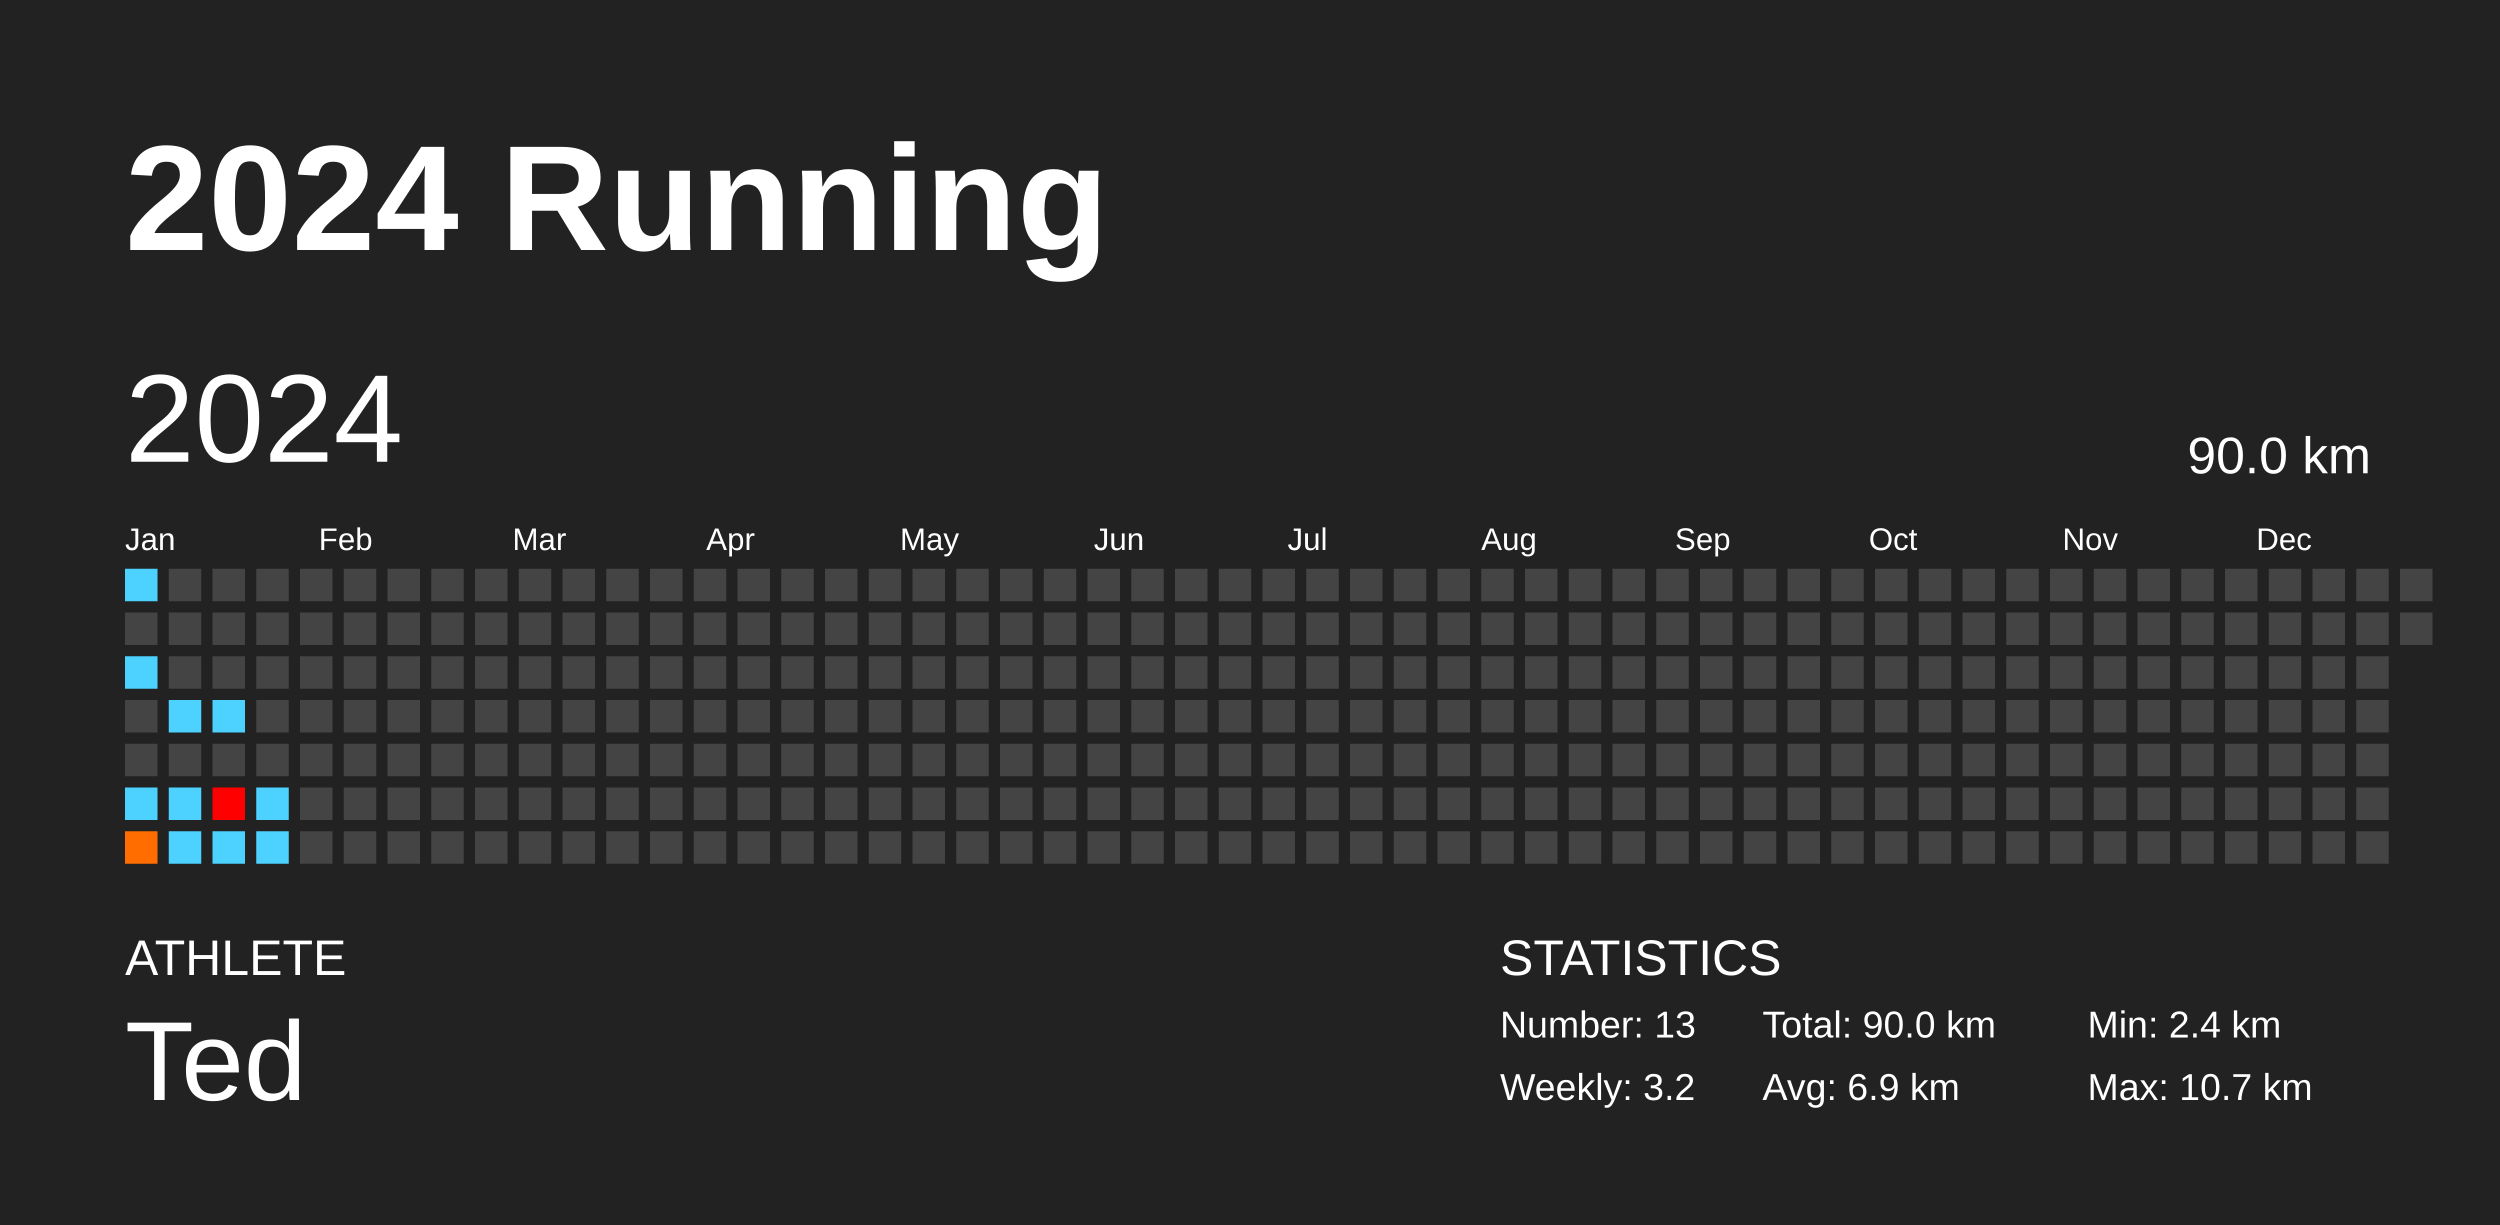
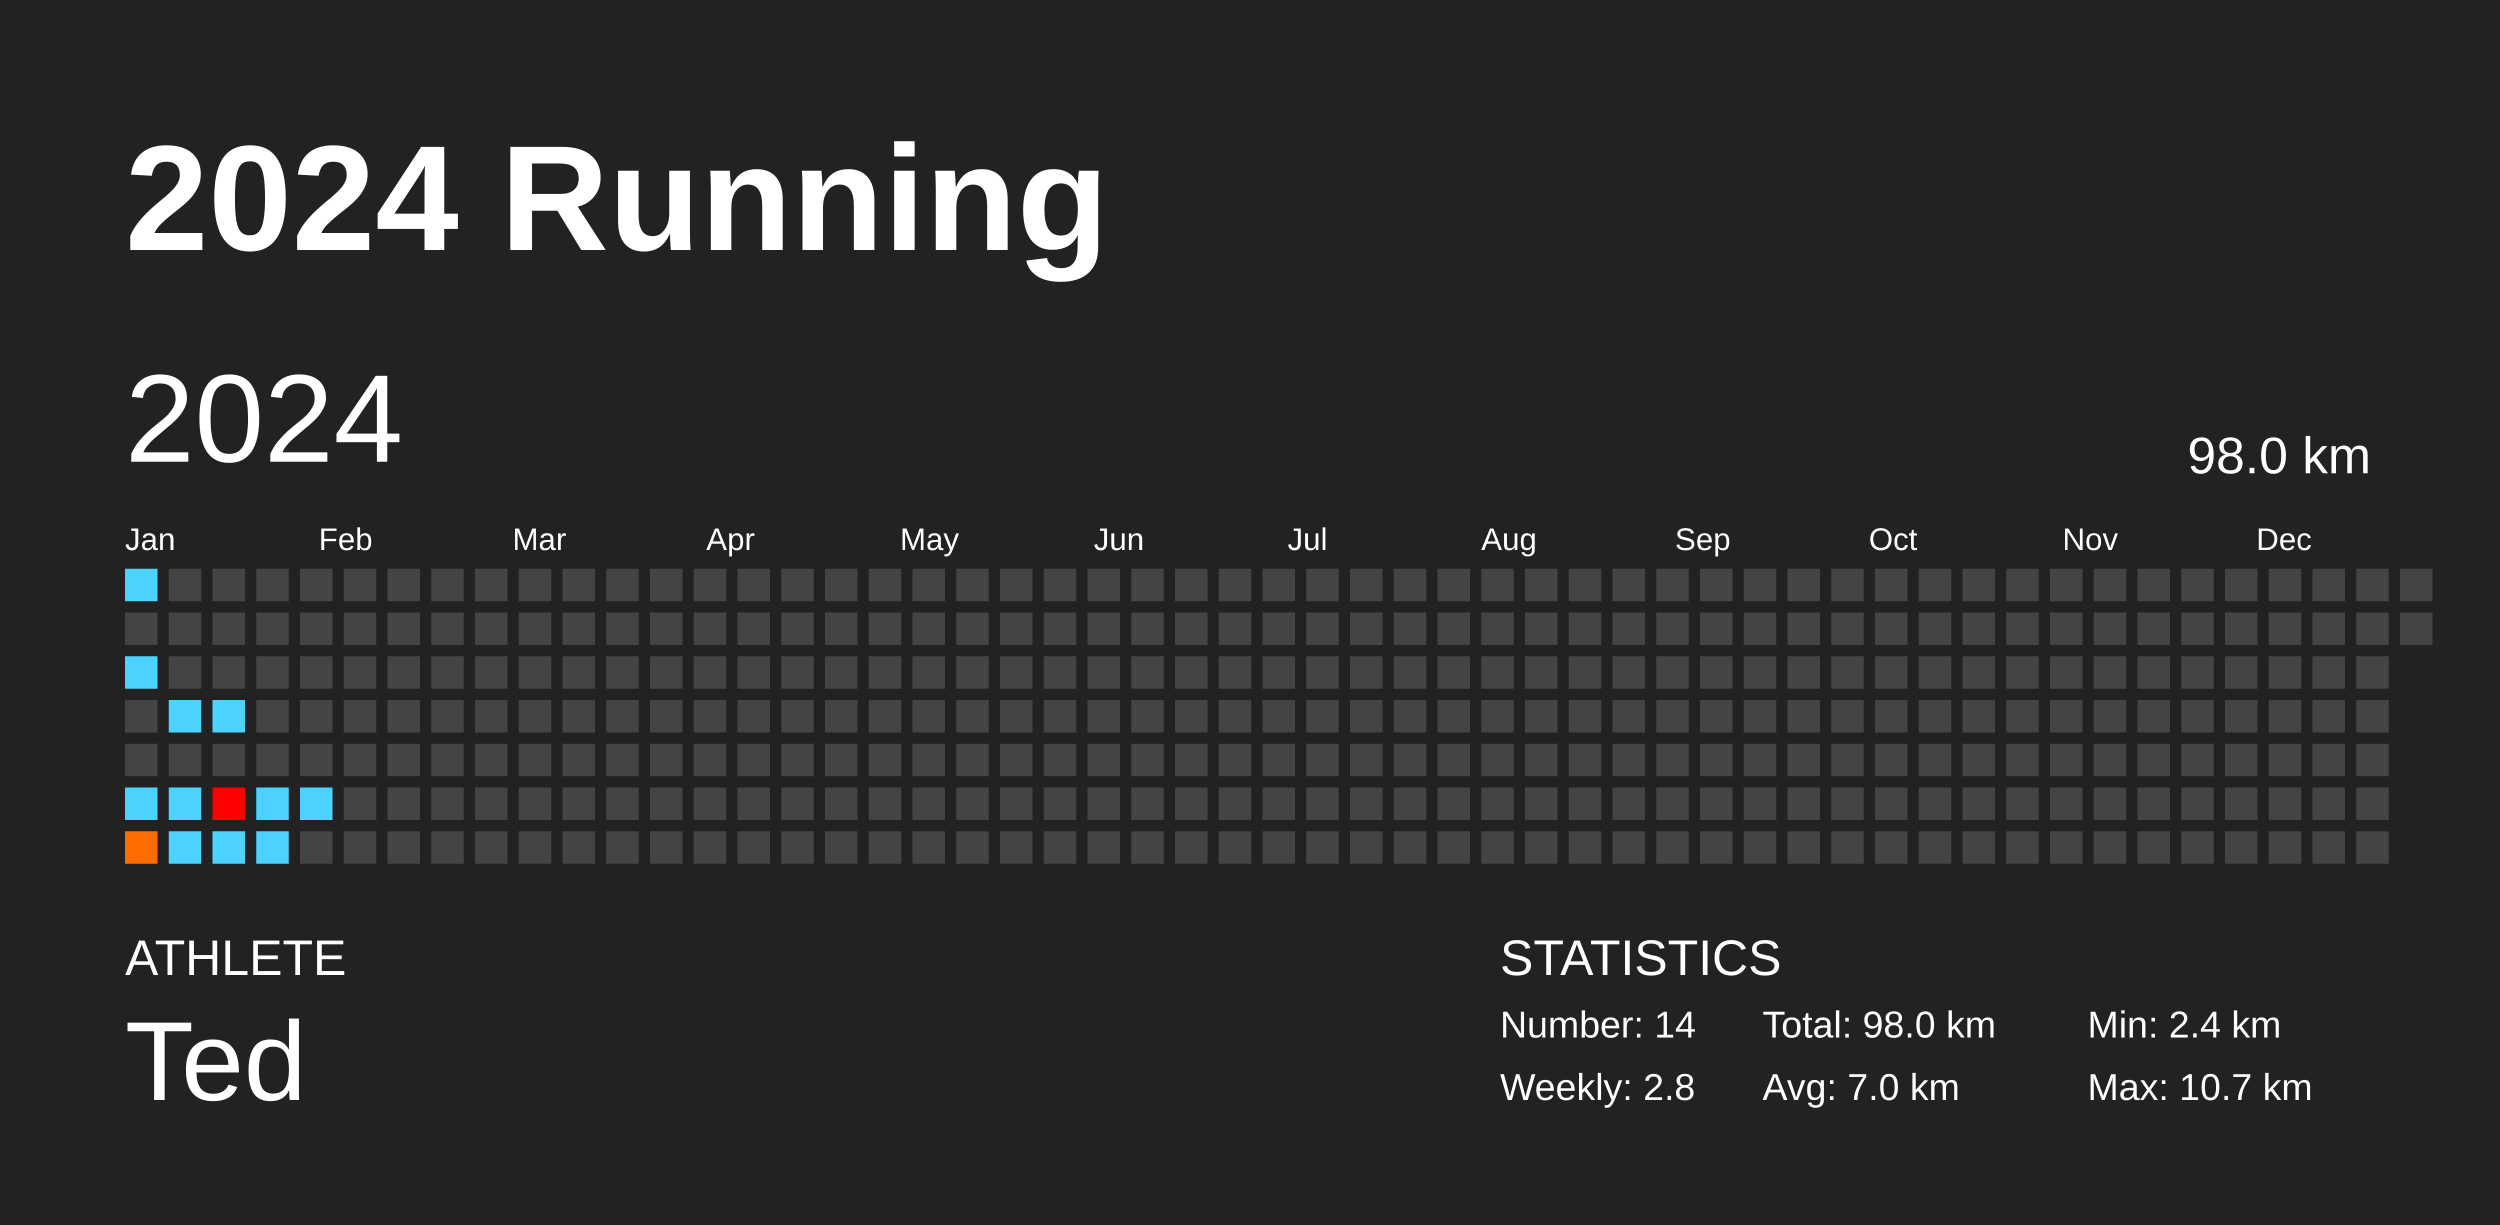
<svg xmlns="http://www.w3.org/2000/svg" baseProfile="full" height="98mm" version="1.1" viewBox="0,0,200,98" width="200mm">
  <defs />
  <rect fill="#222222" height="98" width="200" x="0" y="0" />
  <text fill="#FFFFFF" style="font-size:12px; font-family:Arial; font-weight:bold;" x="10" y="20">2024 Running</text>
  <text fill="#FFFFFF" style="font-size:4px; font-family:Arial" x="10" y="78">ATHLETE</text>
  <text fill="#FFFFFF" style="font-size:9px; font-family:Arial" x="10" y="88">Ted</text>
  <text fill="#FFFFFF" style="font-size:4px; font-family:Arial" x="120" y="78">STATISTICS</text>
-   <text fill="#FFFFFF" style="font-size:3px; font-family:Arial" x="120" y="83">Number: 13</text>
-   <text fill="#FFFFFF" style="font-size:3px; font-family:Arial" x="120" y="88">Weekly: 3.2</text>
-   <text fill="#FFFFFF" style="font-size:3px; font-family:Arial" x="141" y="83">Total: 90.0 km</text>
-   <text fill="#FFFFFF" style="font-size:3px; font-family:Arial" x="141" y="88">Avg: 6.9 km</text>
+   <text fill="#FFFFFF" style="font-size:3px; font-family:Arial" x="120" y="83">Number: 14</text>
+   <text fill="#FFFFFF" style="font-size:3px; font-family:Arial" x="120" y="88">Weekly: 2.8</text>
+   <text fill="#FFFFFF" style="font-size:3px; font-family:Arial" x="141" y="83">Total: 98.0 km</text>
+   <text fill="#FFFFFF" style="font-size:3px; font-family:Arial" x="141" y="88">Avg: 7.0 km</text>
  <text fill="#FFFFFF" style="font-size:3px; font-family:Arial" x="167" y="83">Min: 2.4 km</text>
  <text fill="#FFFFFF" style="font-size:3px; font-family:Arial" x="167" y="88">Max: 10.7 km</text>
  <text dominant-baseline="hanging" fill="#FFFFFF" style="font-size:10.0px; font-family:Arial;" x="10" y="30">2024</text>
-   <text dominant-baseline="hanging" fill="#FFFFFF" style="font-size:4.125px; font-family:Arial;" x="175" y="35">90.0 km</text>
+   <text dominant-baseline="hanging" fill="#FFFFFF" style="font-size:4.125px; font-family:Arial;" x="175" y="35">98.0 km</text>
  <text fill="#FFFFFF" style="font-size:2.5px; font-family:Arial" x="10.0" y="44">Jan</text>
  <text fill="#FFFFFF" style="font-size:2.5px; font-family:Arial" x="25.5" y="44">Feb</text>
  <text fill="#FFFFFF" style="font-size:2.5px; font-family:Arial" x="41.0" y="44">Mar</text>
  <text fill="#FFFFFF" style="font-size:2.5px; font-family:Arial" x="56.5" y="44">Apr</text>
  <text fill="#FFFFFF" style="font-size:2.5px; font-family:Arial" x="72.0" y="44">May</text>
  <text fill="#FFFFFF" style="font-size:2.5px; font-family:Arial" x="87.5" y="44">Jun</text>
  <text fill="#FFFFFF" style="font-size:2.5px; font-family:Arial" x="103.0" y="44">Jul</text>
  <text fill="#FFFFFF" style="font-size:2.5px; font-family:Arial" x="118.5" y="44">Aug</text>
  <text fill="#FFFFFF" style="font-size:2.5px; font-family:Arial" x="134.0" y="44">Sep</text>
  <text fill="#FFFFFF" style="font-size:2.5px; font-family:Arial" x="149.5" y="44">Oct</text>
  <text fill="#FFFFFF" style="font-size:2.5px; font-family:Arial" x="165.0" y="44">Nov</text>
  <text fill="#FFFFFF" style="font-size:2.5px; font-family:Arial" x="180.5" y="44">Dec</text>
  <rect fill="#4dd2ff" height="2.6" width="2.6" x="10.0" y="45.5" />
  <rect fill="#444444" height="2.6" width="2.6" x="10.0" y="49.0" />
  <rect fill="#4dd2ff" height="2.6" width="2.6" x="10.0" y="52.5" />
  <rect fill="#444444" height="2.6" width="2.6" x="10.0" y="56.0" />
  <rect fill="#444444" height="2.6" width="2.6" x="10.0" y="59.5" />
  <rect fill="#4dd2ff" height="2.6" width="2.6" x="10.0" y="63.0" />
  <rect fill="#ff6d00" height="2.6" width="2.6" x="10.0" y="66.5" />
  <rect fill="#444444" height="2.6" width="2.6" x="13.5" y="45.5" />
  <rect fill="#444444" height="2.6" width="2.6" x="13.5" y="49.0" />
  <rect fill="#444444" height="2.6" width="2.6" x="13.5" y="52.5" />
  <rect fill="#4dd2ff" height="2.6" width="2.6" x="13.5" y="56.0" />
  <rect fill="#444444" height="2.6" width="2.6" x="13.5" y="59.5" />
  <rect fill="#4dd2ff" height="2.6" width="2.6" x="13.5" y="63.0" />
  <rect fill="#4dd2ff" height="2.6" width="2.6" x="13.5" y="66.5" />
  <rect fill="#444444" height="2.6" width="2.6" x="17.0" y="45.5" />
  <rect fill="#444444" height="2.6" width="2.6" x="17.0" y="49.0" />
  <rect fill="#444444" height="2.6" width="2.6" x="17.0" y="52.5" />
  <rect fill="#4dd2ff" height="2.6" width="2.6" x="17.0" y="56.0" />
  <rect fill="#444444" height="2.6" width="2.6" x="17.0" y="59.5" />
  <rect fill="#ff0000" height="2.6" width="2.6" x="17.0" y="63.0" />
  <rect fill="#4dd2ff" height="2.6" width="2.6" x="17.0" y="66.5" />
  <rect fill="#444444" height="2.6" width="2.6" x="20.5" y="45.5" />
  <rect fill="#444444" height="2.6" width="2.6" x="20.5" y="49.0" />
  <rect fill="#444444" height="2.6" width="2.6" x="20.5" y="52.5" />
  <rect fill="#444444" height="2.6" width="2.6" x="20.5" y="56.0" />
  <rect fill="#444444" height="2.6" width="2.6" x="20.5" y="59.5" />
  <rect fill="#4dd2ff" height="2.6" width="2.6" x="20.5" y="63.0" />
  <rect fill="#4dd2ff" height="2.6" width="2.6" x="20.5" y="66.5" />
  <rect fill="#444444" height="2.6" width="2.6" x="24.0" y="45.5" />
  <rect fill="#444444" height="2.6" width="2.6" x="24.0" y="49.0" />
  <rect fill="#444444" height="2.6" width="2.6" x="24.0" y="52.5" />
  <rect fill="#444444" height="2.6" width="2.6" x="24.0" y="56.0" />
  <rect fill="#444444" height="2.6" width="2.6" x="24.0" y="59.5" />
-   <rect fill="#444444" height="2.6" width="2.6" x="24.0" y="63.0" />
+   <rect fill="#4dd2ff" height="2.6" width="2.6" x="24.0" y="63.0" />
  <rect fill="#444444" height="2.6" width="2.6" x="24.0" y="66.5" />
  <rect fill="#444444" height="2.6" width="2.6" x="27.5" y="45.5" />
  <rect fill="#444444" height="2.6" width="2.6" x="27.5" y="49.0" />
  <rect fill="#444444" height="2.6" width="2.6" x="27.5" y="52.5" />
  <rect fill="#444444" height="2.6" width="2.6" x="27.5" y="56.0" />
  <rect fill="#444444" height="2.6" width="2.6" x="27.5" y="59.5" />
  <rect fill="#444444" height="2.6" width="2.6" x="27.5" y="63.0" />
  <rect fill="#444444" height="2.6" width="2.6" x="27.5" y="66.5" />
  <rect fill="#444444" height="2.6" width="2.6" x="31.0" y="45.5" />
  <rect fill="#444444" height="2.6" width="2.6" x="31.0" y="49.0" />
  <rect fill="#444444" height="2.6" width="2.6" x="31.0" y="52.5" />
  <rect fill="#444444" height="2.6" width="2.6" x="31.0" y="56.0" />
  <rect fill="#444444" height="2.6" width="2.6" x="31.0" y="59.5" />
  <rect fill="#444444" height="2.6" width="2.6" x="31.0" y="63.0" />
  <rect fill="#444444" height="2.6" width="2.6" x="31.0" y="66.5" />
  <rect fill="#444444" height="2.6" width="2.6" x="34.5" y="45.5" />
  <rect fill="#444444" height="2.6" width="2.6" x="34.5" y="49.0" />
  <rect fill="#444444" height="2.6" width="2.6" x="34.5" y="52.5" />
  <rect fill="#444444" height="2.6" width="2.6" x="34.5" y="56.0" />
  <rect fill="#444444" height="2.6" width="2.6" x="34.5" y="59.5" />
  <rect fill="#444444" height="2.6" width="2.6" x="34.5" y="63.0" />
  <rect fill="#444444" height="2.6" width="2.6" x="34.5" y="66.5" />
  <rect fill="#444444" height="2.6" width="2.6" x="38.0" y="45.5" />
  <rect fill="#444444" height="2.6" width="2.6" x="38.0" y="49.0" />
  <rect fill="#444444" height="2.6" width="2.6" x="38.0" y="52.5" />
  <rect fill="#444444" height="2.6" width="2.6" x="38.0" y="56.0" />
  <rect fill="#444444" height="2.6" width="2.6" x="38.0" y="59.5" />
  <rect fill="#444444" height="2.6" width="2.6" x="38.0" y="63.0" />
  <rect fill="#444444" height="2.6" width="2.6" x="38.0" y="66.5" />
  <rect fill="#444444" height="2.6" width="2.6" x="41.5" y="45.5" />
  <rect fill="#444444" height="2.6" width="2.6" x="41.5" y="49.0" />
  <rect fill="#444444" height="2.6" width="2.6" x="41.5" y="52.5" />
  <rect fill="#444444" height="2.6" width="2.6" x="41.5" y="56.0" />
  <rect fill="#444444" height="2.6" width="2.6" x="41.5" y="59.5" />
  <rect fill="#444444" height="2.6" width="2.6" x="41.5" y="63.0" />
  <rect fill="#444444" height="2.6" width="2.6" x="41.5" y="66.5" />
  <rect fill="#444444" height="2.6" width="2.6" x="45.0" y="45.5" />
  <rect fill="#444444" height="2.6" width="2.6" x="45.0" y="49.0" />
  <rect fill="#444444" height="2.6" width="2.6" x="45.0" y="52.5" />
  <rect fill="#444444" height="2.6" width="2.6" x="45.0" y="56.0" />
  <rect fill="#444444" height="2.6" width="2.6" x="45.0" y="59.5" />
  <rect fill="#444444" height="2.6" width="2.6" x="45.0" y="63.0" />
  <rect fill="#444444" height="2.6" width="2.6" x="45.0" y="66.5" />
  <rect fill="#444444" height="2.6" width="2.6" x="48.5" y="45.5" />
  <rect fill="#444444" height="2.6" width="2.6" x="48.5" y="49.0" />
  <rect fill="#444444" height="2.6" width="2.6" x="48.5" y="52.5" />
  <rect fill="#444444" height="2.6" width="2.6" x="48.5" y="56.0" />
  <rect fill="#444444" height="2.6" width="2.6" x="48.5" y="59.5" />
  <rect fill="#444444" height="2.6" width="2.6" x="48.5" y="63.0" />
  <rect fill="#444444" height="2.6" width="2.6" x="48.5" y="66.5" />
  <rect fill="#444444" height="2.6" width="2.6" x="52.0" y="45.5" />
  <rect fill="#444444" height="2.6" width="2.6" x="52.0" y="49.0" />
  <rect fill="#444444" height="2.6" width="2.6" x="52.0" y="52.5" />
  <rect fill="#444444" height="2.6" width="2.6" x="52.0" y="56.0" />
  <rect fill="#444444" height="2.6" width="2.6" x="52.0" y="59.5" />
  <rect fill="#444444" height="2.6" width="2.6" x="52.0" y="63.0" />
  <rect fill="#444444" height="2.6" width="2.6" x="52.0" y="66.5" />
  <rect fill="#444444" height="2.6" width="2.6" x="55.5" y="45.5" />
  <rect fill="#444444" height="2.6" width="2.6" x="55.5" y="49.0" />
  <rect fill="#444444" height="2.6" width="2.6" x="55.5" y="52.5" />
  <rect fill="#444444" height="2.6" width="2.6" x="55.5" y="56.0" />
  <rect fill="#444444" height="2.6" width="2.6" x="55.5" y="59.5" />
  <rect fill="#444444" height="2.6" width="2.6" x="55.5" y="63.0" />
  <rect fill="#444444" height="2.6" width="2.6" x="55.5" y="66.5" />
  <rect fill="#444444" height="2.6" width="2.6" x="59.0" y="45.5" />
  <rect fill="#444444" height="2.6" width="2.6" x="59.0" y="49.0" />
  <rect fill="#444444" height="2.6" width="2.6" x="59.0" y="52.5" />
  <rect fill="#444444" height="2.6" width="2.6" x="59.0" y="56.0" />
  <rect fill="#444444" height="2.6" width="2.6" x="59.0" y="59.5" />
  <rect fill="#444444" height="2.6" width="2.6" x="59.0" y="63.0" />
  <rect fill="#444444" height="2.6" width="2.6" x="59.0" y="66.5" />
  <rect fill="#444444" height="2.6" width="2.6" x="62.5" y="45.5" />
  <rect fill="#444444" height="2.6" width="2.6" x="62.5" y="49.0" />
  <rect fill="#444444" height="2.6" width="2.6" x="62.5" y="52.5" />
  <rect fill="#444444" height="2.6" width="2.6" x="62.5" y="56.0" />
  <rect fill="#444444" height="2.6" width="2.6" x="62.5" y="59.5" />
  <rect fill="#444444" height="2.6" width="2.6" x="62.5" y="63.0" />
  <rect fill="#444444" height="2.6" width="2.6" x="62.5" y="66.5" />
  <rect fill="#444444" height="2.6" width="2.6" x="66.0" y="45.5" />
  <rect fill="#444444" height="2.6" width="2.6" x="66.0" y="49.0" />
  <rect fill="#444444" height="2.6" width="2.6" x="66.0" y="52.5" />
  <rect fill="#444444" height="2.6" width="2.6" x="66.0" y="56.0" />
  <rect fill="#444444" height="2.6" width="2.6" x="66.0" y="59.5" />
  <rect fill="#444444" height="2.6" width="2.6" x="66.0" y="63.0" />
  <rect fill="#444444" height="2.6" width="2.6" x="66.0" y="66.5" />
  <rect fill="#444444" height="2.6" width="2.6" x="69.5" y="45.5" />
  <rect fill="#444444" height="2.6" width="2.6" x="69.5" y="49.0" />
  <rect fill="#444444" height="2.6" width="2.6" x="69.5" y="52.5" />
  <rect fill="#444444" height="2.6" width="2.6" x="69.5" y="56.0" />
  <rect fill="#444444" height="2.6" width="2.6" x="69.5" y="59.5" />
  <rect fill="#444444" height="2.6" width="2.6" x="69.5" y="63.0" />
  <rect fill="#444444" height="2.6" width="2.6" x="69.5" y="66.5" />
  <rect fill="#444444" height="2.6" width="2.6" x="73.0" y="45.5" />
  <rect fill="#444444" height="2.6" width="2.6" x="73.0" y="49.0" />
  <rect fill="#444444" height="2.6" width="2.6" x="73.0" y="52.5" />
  <rect fill="#444444" height="2.6" width="2.6" x="73.0" y="56.0" />
  <rect fill="#444444" height="2.6" width="2.6" x="73.0" y="59.5" />
  <rect fill="#444444" height="2.6" width="2.6" x="73.0" y="63.0" />
  <rect fill="#444444" height="2.6" width="2.6" x="73.0" y="66.5" />
  <rect fill="#444444" height="2.6" width="2.6" x="76.5" y="45.5" />
  <rect fill="#444444" height="2.6" width="2.6" x="76.5" y="49.0" />
  <rect fill="#444444" height="2.6" width="2.6" x="76.5" y="52.5" />
  <rect fill="#444444" height="2.6" width="2.6" x="76.5" y="56.0" />
  <rect fill="#444444" height="2.6" width="2.6" x="76.5" y="59.5" />
  <rect fill="#444444" height="2.6" width="2.6" x="76.5" y="63.0" />
  <rect fill="#444444" height="2.6" width="2.6" x="76.5" y="66.5" />
  <rect fill="#444444" height="2.6" width="2.6" x="80.0" y="45.5" />
  <rect fill="#444444" height="2.6" width="2.6" x="80.0" y="49.0" />
  <rect fill="#444444" height="2.6" width="2.6" x="80.0" y="52.5" />
  <rect fill="#444444" height="2.6" width="2.6" x="80.0" y="56.0" />
  <rect fill="#444444" height="2.6" width="2.6" x="80.0" y="59.5" />
  <rect fill="#444444" height="2.6" width="2.6" x="80.0" y="63.0" />
  <rect fill="#444444" height="2.6" width="2.6" x="80.0" y="66.5" />
  <rect fill="#444444" height="2.6" width="2.6" x="83.5" y="45.5" />
  <rect fill="#444444" height="2.6" width="2.6" x="83.5" y="49.0" />
  <rect fill="#444444" height="2.6" width="2.6" x="83.5" y="52.5" />
  <rect fill="#444444" height="2.6" width="2.6" x="83.5" y="56.0" />
  <rect fill="#444444" height="2.6" width="2.6" x="83.5" y="59.5" />
  <rect fill="#444444" height="2.6" width="2.6" x="83.5" y="63.0" />
  <rect fill="#444444" height="2.6" width="2.6" x="83.5" y="66.5" />
  <rect fill="#444444" height="2.6" width="2.6" x="87.0" y="45.5" />
  <rect fill="#444444" height="2.6" width="2.6" x="87.0" y="49.0" />
  <rect fill="#444444" height="2.6" width="2.6" x="87.0" y="52.5" />
  <rect fill="#444444" height="2.6" width="2.6" x="87.0" y="56.0" />
  <rect fill="#444444" height="2.6" width="2.6" x="87.0" y="59.5" />
  <rect fill="#444444" height="2.6" width="2.6" x="87.0" y="63.0" />
  <rect fill="#444444" height="2.6" width="2.6" x="87.0" y="66.5" />
  <rect fill="#444444" height="2.6" width="2.6" x="90.5" y="45.5" />
  <rect fill="#444444" height="2.6" width="2.6" x="90.5" y="49.0" />
  <rect fill="#444444" height="2.6" width="2.6" x="90.5" y="52.5" />
  <rect fill="#444444" height="2.6" width="2.6" x="90.5" y="56.0" />
  <rect fill="#444444" height="2.6" width="2.6" x="90.5" y="59.5" />
  <rect fill="#444444" height="2.6" width="2.6" x="90.5" y="63.0" />
  <rect fill="#444444" height="2.6" width="2.6" x="90.5" y="66.5" />
  <rect fill="#444444" height="2.6" width="2.6" x="94.0" y="45.5" />
  <rect fill="#444444" height="2.6" width="2.6" x="94.0" y="49.0" />
  <rect fill="#444444" height="2.6" width="2.6" x="94.0" y="52.5" />
  <rect fill="#444444" height="2.6" width="2.6" x="94.0" y="56.0" />
  <rect fill="#444444" height="2.6" width="2.6" x="94.0" y="59.5" />
  <rect fill="#444444" height="2.6" width="2.6" x="94.0" y="63.0" />
  <rect fill="#444444" height="2.6" width="2.6" x="94.0" y="66.5" />
  <rect fill="#444444" height="2.6" width="2.6" x="97.5" y="45.5" />
  <rect fill="#444444" height="2.6" width="2.6" x="97.5" y="49.0" />
  <rect fill="#444444" height="2.6" width="2.6" x="97.5" y="52.5" />
  <rect fill="#444444" height="2.6" width="2.6" x="97.5" y="56.0" />
  <rect fill="#444444" height="2.6" width="2.6" x="97.5" y="59.5" />
  <rect fill="#444444" height="2.6" width="2.6" x="97.5" y="63.0" />
  <rect fill="#444444" height="2.6" width="2.6" x="97.5" y="66.5" />
  <rect fill="#444444" height="2.6" width="2.6" x="101.0" y="45.5" />
  <rect fill="#444444" height="2.6" width="2.6" x="101.0" y="49.0" />
  <rect fill="#444444" height="2.6" width="2.6" x="101.0" y="52.5" />
  <rect fill="#444444" height="2.6" width="2.6" x="101.0" y="56.0" />
  <rect fill="#444444" height="2.6" width="2.6" x="101.0" y="59.5" />
  <rect fill="#444444" height="2.6" width="2.6" x="101.0" y="63.0" />
  <rect fill="#444444" height="2.6" width="2.6" x="101.0" y="66.5" />
  <rect fill="#444444" height="2.6" width="2.6" x="104.5" y="45.5" />
  <rect fill="#444444" height="2.6" width="2.6" x="104.5" y="49.0" />
  <rect fill="#444444" height="2.6" width="2.6" x="104.5" y="52.5" />
  <rect fill="#444444" height="2.6" width="2.6" x="104.5" y="56.0" />
  <rect fill="#444444" height="2.6" width="2.6" x="104.5" y="59.5" />
  <rect fill="#444444" height="2.6" width="2.6" x="104.5" y="63.0" />
  <rect fill="#444444" height="2.6" width="2.6" x="104.5" y="66.5" />
  <rect fill="#444444" height="2.6" width="2.6" x="108.0" y="45.5" />
  <rect fill="#444444" height="2.6" width="2.6" x="108.0" y="49.0" />
  <rect fill="#444444" height="2.6" width="2.6" x="108.0" y="52.5" />
  <rect fill="#444444" height="2.6" width="2.6" x="108.0" y="56.0" />
  <rect fill="#444444" height="2.6" width="2.6" x="108.0" y="59.5" />
  <rect fill="#444444" height="2.6" width="2.6" x="108.0" y="63.0" />
  <rect fill="#444444" height="2.6" width="2.6" x="108.0" y="66.5" />
  <rect fill="#444444" height="2.6" width="2.6" x="111.5" y="45.5" />
  <rect fill="#444444" height="2.6" width="2.6" x="111.5" y="49.0" />
  <rect fill="#444444" height="2.6" width="2.6" x="111.5" y="52.5" />
  <rect fill="#444444" height="2.6" width="2.6" x="111.5" y="56.0" />
  <rect fill="#444444" height="2.6" width="2.6" x="111.5" y="59.5" />
  <rect fill="#444444" height="2.6" width="2.6" x="111.5" y="63.0" />
  <rect fill="#444444" height="2.6" width="2.6" x="111.5" y="66.5" />
  <rect fill="#444444" height="2.6" width="2.6" x="115.0" y="45.5" />
  <rect fill="#444444" height="2.6" width="2.6" x="115.0" y="49.0" />
  <rect fill="#444444" height="2.6" width="2.6" x="115.0" y="52.5" />
  <rect fill="#444444" height="2.6" width="2.6" x="115.0" y="56.0" />
  <rect fill="#444444" height="2.6" width="2.6" x="115.0" y="59.5" />
  <rect fill="#444444" height="2.6" width="2.6" x="115.0" y="63.0" />
  <rect fill="#444444" height="2.6" width="2.6" x="115.0" y="66.5" />
  <rect fill="#444444" height="2.6" width="2.6" x="118.5" y="45.5" />
  <rect fill="#444444" height="2.6" width="2.6" x="118.5" y="49.0" />
  <rect fill="#444444" height="2.6" width="2.6" x="118.5" y="52.5" />
  <rect fill="#444444" height="2.6" width="2.6" x="118.5" y="56.0" />
  <rect fill="#444444" height="2.6" width="2.6" x="118.5" y="59.5" />
  <rect fill="#444444" height="2.6" width="2.6" x="118.5" y="63.0" />
  <rect fill="#444444" height="2.6" width="2.6" x="118.5" y="66.5" />
  <rect fill="#444444" height="2.6" width="2.6" x="122.0" y="45.5" />
  <rect fill="#444444" height="2.6" width="2.6" x="122.0" y="49.0" />
  <rect fill="#444444" height="2.6" width="2.6" x="122.0" y="52.5" />
  <rect fill="#444444" height="2.6" width="2.6" x="122.0" y="56.0" />
  <rect fill="#444444" height="2.6" width="2.6" x="122.0" y="59.5" />
  <rect fill="#444444" height="2.6" width="2.6" x="122.0" y="63.0" />
  <rect fill="#444444" height="2.6" width="2.6" x="122.0" y="66.5" />
  <rect fill="#444444" height="2.6" width="2.6" x="125.5" y="45.5" />
  <rect fill="#444444" height="2.6" width="2.6" x="125.5" y="49.0" />
  <rect fill="#444444" height="2.6" width="2.6" x="125.5" y="52.5" />
  <rect fill="#444444" height="2.6" width="2.6" x="125.5" y="56.0" />
  <rect fill="#444444" height="2.6" width="2.6" x="125.5" y="59.5" />
  <rect fill="#444444" height="2.6" width="2.6" x="125.5" y="63.0" />
  <rect fill="#444444" height="2.6" width="2.6" x="125.5" y="66.5" />
  <rect fill="#444444" height="2.6" width="2.6" x="129.0" y="45.5" />
  <rect fill="#444444" height="2.6" width="2.6" x="129.0" y="49.0" />
  <rect fill="#444444" height="2.6" width="2.6" x="129.0" y="52.5" />
  <rect fill="#444444" height="2.6" width="2.6" x="129.0" y="56.0" />
  <rect fill="#444444" height="2.6" width="2.6" x="129.0" y="59.5" />
  <rect fill="#444444" height="2.6" width="2.6" x="129.0" y="63.0" />
  <rect fill="#444444" height="2.6" width="2.6" x="129.0" y="66.5" />
  <rect fill="#444444" height="2.6" width="2.6" x="132.5" y="45.5" />
  <rect fill="#444444" height="2.6" width="2.6" x="132.5" y="49.0" />
  <rect fill="#444444" height="2.6" width="2.6" x="132.5" y="52.5" />
  <rect fill="#444444" height="2.6" width="2.6" x="132.5" y="56.0" />
  <rect fill="#444444" height="2.6" width="2.6" x="132.5" y="59.5" />
  <rect fill="#444444" height="2.6" width="2.6" x="132.5" y="63.0" />
  <rect fill="#444444" height="2.6" width="2.6" x="132.5" y="66.5" />
  <rect fill="#444444" height="2.6" width="2.6" x="136.0" y="45.5" />
  <rect fill="#444444" height="2.6" width="2.6" x="136.0" y="49.0" />
  <rect fill="#444444" height="2.6" width="2.6" x="136.0" y="52.5" />
  <rect fill="#444444" height="2.6" width="2.6" x="136.0" y="56.0" />
  <rect fill="#444444" height="2.6" width="2.6" x="136.0" y="59.5" />
  <rect fill="#444444" height="2.6" width="2.6" x="136.0" y="63.0" />
  <rect fill="#444444" height="2.6" width="2.6" x="136.0" y="66.5" />
  <rect fill="#444444" height="2.6" width="2.6" x="139.5" y="45.5" />
  <rect fill="#444444" height="2.6" width="2.6" x="139.5" y="49.0" />
  <rect fill="#444444" height="2.6" width="2.6" x="139.5" y="52.5" />
  <rect fill="#444444" height="2.6" width="2.6" x="139.5" y="56.0" />
  <rect fill="#444444" height="2.6" width="2.6" x="139.5" y="59.5" />
  <rect fill="#444444" height="2.6" width="2.6" x="139.5" y="63.0" />
  <rect fill="#444444" height="2.6" width="2.6" x="139.5" y="66.5" />
  <rect fill="#444444" height="2.6" width="2.6" x="143.0" y="45.5" />
  <rect fill="#444444" height="2.6" width="2.6" x="143.0" y="49.0" />
  <rect fill="#444444" height="2.6" width="2.6" x="143.0" y="52.5" />
  <rect fill="#444444" height="2.6" width="2.6" x="143.0" y="56.0" />
  <rect fill="#444444" height="2.6" width="2.6" x="143.0" y="59.5" />
  <rect fill="#444444" height="2.6" width="2.6" x="143.0" y="63.0" />
  <rect fill="#444444" height="2.6" width="2.6" x="143.0" y="66.5" />
  <rect fill="#444444" height="2.6" width="2.6" x="146.5" y="45.5" />
  <rect fill="#444444" height="2.6" width="2.6" x="146.5" y="49.0" />
  <rect fill="#444444" height="2.6" width="2.6" x="146.5" y="52.5" />
  <rect fill="#444444" height="2.6" width="2.6" x="146.5" y="56.0" />
  <rect fill="#444444" height="2.6" width="2.6" x="146.5" y="59.5" />
  <rect fill="#444444" height="2.6" width="2.6" x="146.5" y="63.0" />
  <rect fill="#444444" height="2.6" width="2.6" x="146.5" y="66.5" />
  <rect fill="#444444" height="2.6" width="2.6" x="150.0" y="45.5" />
  <rect fill="#444444" height="2.6" width="2.6" x="150.0" y="49.0" />
  <rect fill="#444444" height="2.6" width="2.6" x="150.0" y="52.5" />
  <rect fill="#444444" height="2.6" width="2.6" x="150.0" y="56.0" />
  <rect fill="#444444" height="2.6" width="2.6" x="150.0" y="59.5" />
  <rect fill="#444444" height="2.6" width="2.6" x="150.0" y="63.0" />
  <rect fill="#444444" height="2.6" width="2.6" x="150.0" y="66.5" />
  <rect fill="#444444" height="2.6" width="2.6" x="153.5" y="45.5" />
  <rect fill="#444444" height="2.6" width="2.6" x="153.5" y="49.0" />
  <rect fill="#444444" height="2.6" width="2.6" x="153.5" y="52.5" />
  <rect fill="#444444" height="2.6" width="2.6" x="153.5" y="56.0" />
  <rect fill="#444444" height="2.6" width="2.6" x="153.5" y="59.5" />
  <rect fill="#444444" height="2.6" width="2.6" x="153.5" y="63.0" />
  <rect fill="#444444" height="2.6" width="2.6" x="153.5" y="66.5" />
  <rect fill="#444444" height="2.6" width="2.6" x="157.0" y="45.5" />
  <rect fill="#444444" height="2.6" width="2.6" x="157.0" y="49.0" />
  <rect fill="#444444" height="2.6" width="2.6" x="157.0" y="52.5" />
  <rect fill="#444444" height="2.6" width="2.6" x="157.0" y="56.0" />
  <rect fill="#444444" height="2.6" width="2.6" x="157.0" y="59.5" />
  <rect fill="#444444" height="2.6" width="2.6" x="157.0" y="63.0" />
  <rect fill="#444444" height="2.6" width="2.6" x="157.0" y="66.5" />
  <rect fill="#444444" height="2.6" width="2.6" x="160.5" y="45.5" />
  <rect fill="#444444" height="2.6" width="2.6" x="160.5" y="49.0" />
  <rect fill="#444444" height="2.6" width="2.6" x="160.5" y="52.5" />
  <rect fill="#444444" height="2.6" width="2.6" x="160.5" y="56.0" />
  <rect fill="#444444" height="2.6" width="2.6" x="160.5" y="59.5" />
  <rect fill="#444444" height="2.6" width="2.6" x="160.5" y="63.0" />
  <rect fill="#444444" height="2.6" width="2.6" x="160.5" y="66.5" />
  <rect fill="#444444" height="2.6" width="2.6" x="164.0" y="45.5" />
  <rect fill="#444444" height="2.6" width="2.6" x="164.0" y="49.0" />
  <rect fill="#444444" height="2.6" width="2.6" x="164.0" y="52.5" />
  <rect fill="#444444" height="2.6" width="2.6" x="164.0" y="56.0" />
  <rect fill="#444444" height="2.6" width="2.6" x="164.0" y="59.5" />
  <rect fill="#444444" height="2.6" width="2.6" x="164.0" y="63.0" />
  <rect fill="#444444" height="2.6" width="2.6" x="164.0" y="66.5" />
  <rect fill="#444444" height="2.6" width="2.6" x="167.5" y="45.5" />
  <rect fill="#444444" height="2.6" width="2.6" x="167.5" y="49.0" />
  <rect fill="#444444" height="2.6" width="2.6" x="167.5" y="52.5" />
  <rect fill="#444444" height="2.6" width="2.6" x="167.5" y="56.0" />
  <rect fill="#444444" height="2.6" width="2.6" x="167.5" y="59.5" />
  <rect fill="#444444" height="2.6" width="2.6" x="167.5" y="63.0" />
  <rect fill="#444444" height="2.6" width="2.6" x="167.5" y="66.5" />
  <rect fill="#444444" height="2.6" width="2.6" x="171.0" y="45.5" />
  <rect fill="#444444" height="2.6" width="2.6" x="171.0" y="49.0" />
  <rect fill="#444444" height="2.6" width="2.6" x="171.0" y="52.5" />
  <rect fill="#444444" height="2.6" width="2.6" x="171.0" y="56.0" />
  <rect fill="#444444" height="2.6" width="2.6" x="171.0" y="59.5" />
  <rect fill="#444444" height="2.6" width="2.6" x="171.0" y="63.0" />
  <rect fill="#444444" height="2.6" width="2.6" x="171.0" y="66.5" />
  <rect fill="#444444" height="2.6" width="2.6" x="174.5" y="45.5" />
  <rect fill="#444444" height="2.6" width="2.6" x="174.5" y="49.0" />
  <rect fill="#444444" height="2.6" width="2.6" x="174.5" y="52.5" />
  <rect fill="#444444" height="2.6" width="2.6" x="174.5" y="56.0" />
  <rect fill="#444444" height="2.6" width="2.6" x="174.5" y="59.5" />
  <rect fill="#444444" height="2.6" width="2.6" x="174.5" y="63.0" />
  <rect fill="#444444" height="2.6" width="2.6" x="174.5" y="66.5" />
  <rect fill="#444444" height="2.6" width="2.6" x="178.0" y="45.5" />
  <rect fill="#444444" height="2.6" width="2.6" x="178.0" y="49.0" />
  <rect fill="#444444" height="2.6" width="2.6" x="178.0" y="52.5" />
  <rect fill="#444444" height="2.6" width="2.6" x="178.0" y="56.0" />
  <rect fill="#444444" height="2.6" width="2.6" x="178.0" y="59.5" />
  <rect fill="#444444" height="2.6" width="2.6" x="178.0" y="63.0" />
  <rect fill="#444444" height="2.6" width="2.6" x="178.0" y="66.5" />
  <rect fill="#444444" height="2.6" width="2.6" x="181.5" y="45.5" />
  <rect fill="#444444" height="2.6" width="2.6" x="181.5" y="49.0" />
  <rect fill="#444444" height="2.6" width="2.6" x="181.5" y="52.5" />
  <rect fill="#444444" height="2.6" width="2.6" x="181.5" y="56.0" />
  <rect fill="#444444" height="2.6" width="2.6" x="181.5" y="59.5" />
  <rect fill="#444444" height="2.6" width="2.6" x="181.5" y="63.0" />
  <rect fill="#444444" height="2.6" width="2.6" x="181.5" y="66.5" />
  <rect fill="#444444" height="2.6" width="2.6" x="185.0" y="45.5" />
  <rect fill="#444444" height="2.6" width="2.6" x="185.0" y="49.0" />
  <rect fill="#444444" height="2.6" width="2.6" x="185.0" y="52.5" />
  <rect fill="#444444" height="2.6" width="2.6" x="185.0" y="56.0" />
  <rect fill="#444444" height="2.6" width="2.6" x="185.0" y="59.5" />
  <rect fill="#444444" height="2.6" width="2.6" x="185.0" y="63.0" />
  <rect fill="#444444" height="2.6" width="2.6" x="185.0" y="66.5" />
  <rect fill="#444444" height="2.6" width="2.6" x="188.5" y="45.5" />
  <rect fill="#444444" height="2.6" width="2.6" x="188.5" y="49.0" />
  <rect fill="#444444" height="2.6" width="2.6" x="188.5" y="52.5" />
  <rect fill="#444444" height="2.6" width="2.6" x="188.5" y="56.0" />
  <rect fill="#444444" height="2.6" width="2.6" x="188.5" y="59.5" />
  <rect fill="#444444" height="2.6" width="2.6" x="188.5" y="63.0" />
  <rect fill="#444444" height="2.6" width="2.6" x="188.5" y="66.5" />
  <rect fill="#444444" height="2.6" width="2.6" x="192.0" y="45.5" />
  <rect fill="#444444" height="2.6" width="2.6" x="192.0" y="49.0" />
</svg>
